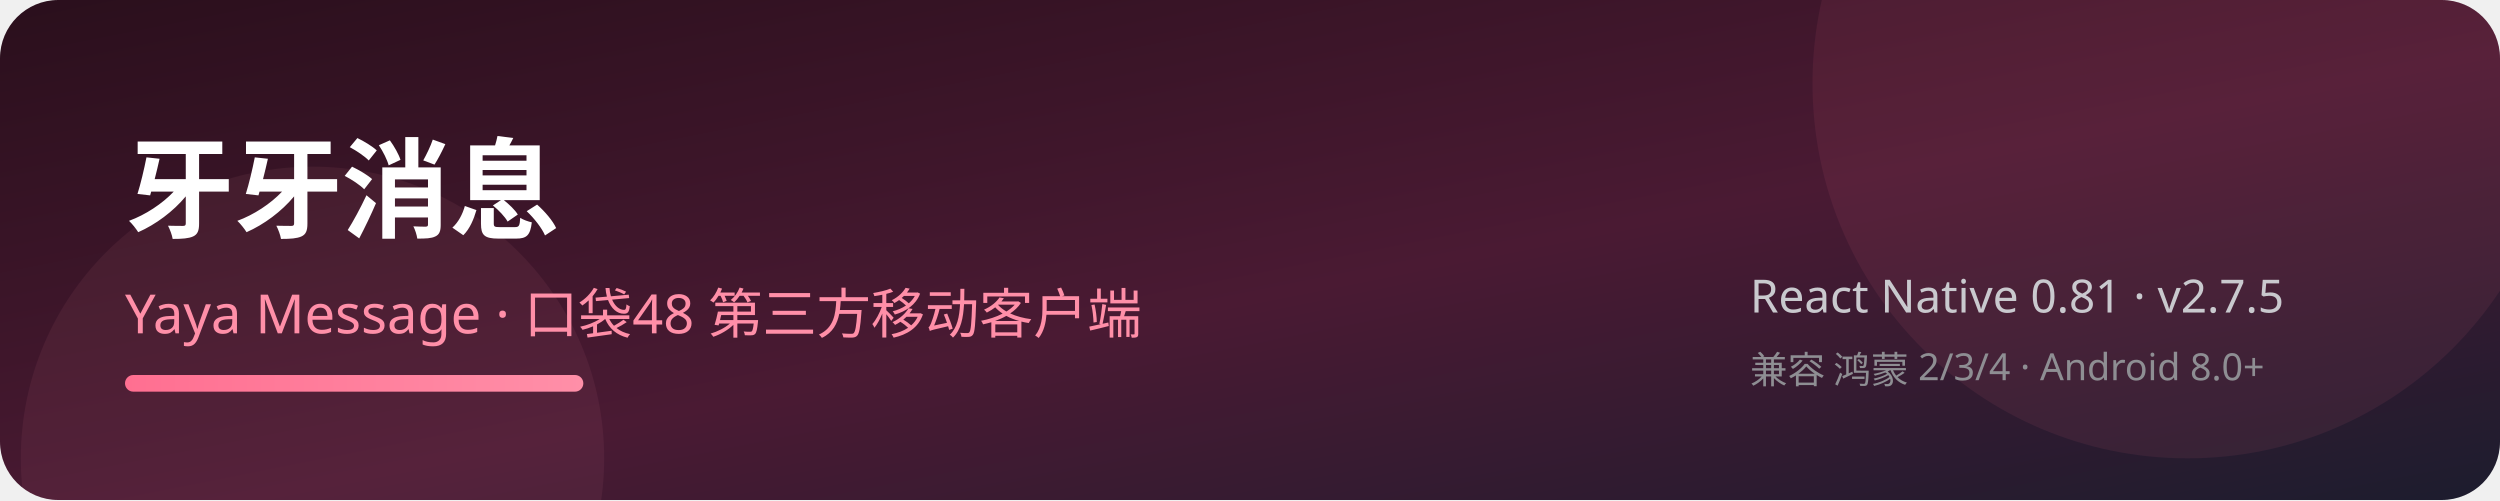
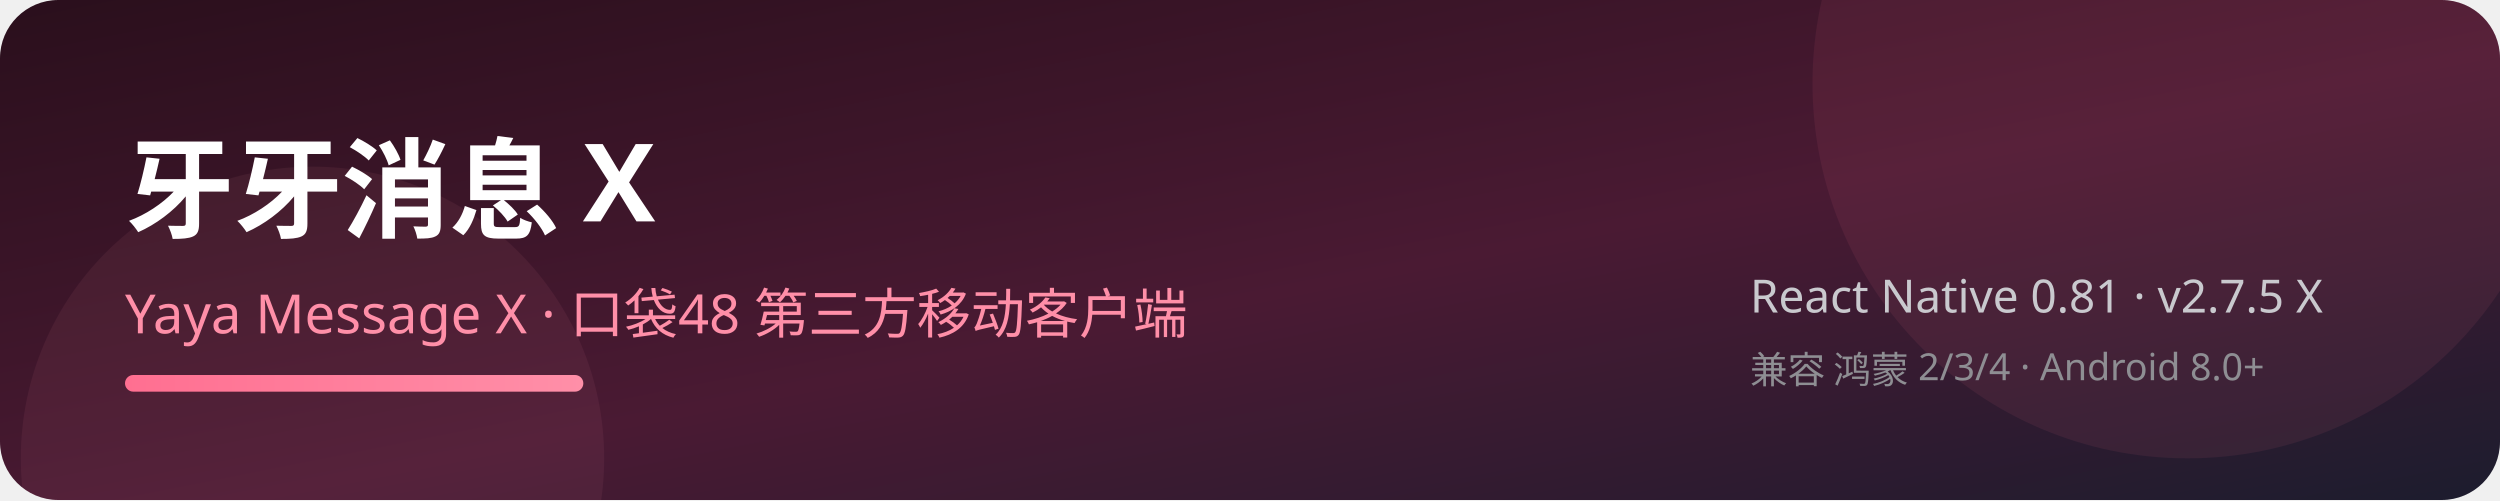
<svg xmlns="http://www.w3.org/2000/svg" width="1200" height="240" viewBox="0 0 1200 240">
  <defs>
    <linearGradient id="bg" x1="0" y1="0" x2="1" y2="1">
      <stop offset="0%" stop-color="#2a0f1c" />
      <stop offset="55%" stop-color="#4a1a33" />
      <stop offset="100%" stop-color="#1c1c2e" />
    </linearGradient>
    <linearGradient id="pink" x1="0" y1="0" x2="1" y2="0">
      <stop offset="0%" stop-color="#ff6f91" />
      <stop offset="100%" stop-color="#ff8fa8" />
    </linearGradient>
    <clipPath id="round">
      <rect width="1200" height="240" rx="28" />
    </clipPath>
  </defs>
  <g clip-path="url(#round)">
    <rect width="1200" height="240" fill="url(#bg)" />
    <circle cx="1050" cy="40" r="180" fill="#ff6f91" opacity="0.08" />
    <circle cx="150" cy="220" r="140" fill="#ff8fa8" opacity="0.07" />
-     <text x="60" y="110" font-family="PingFang SC, Microsoft YaHei, sans-serif" font-size="52" font-weight="700" fill="#ffffff">牙牙消息</text>
-     <text x="60" y="160" font-family="PingFang SC, Microsoft YaHei, sans-serif" font-size="26" fill="#ff8fa8">Yaya Message · 口袋48 第三方移动客户端</text>
+     <text x="60" y="110" font-family="PingFang SC, Microsoft YaHei, sans-serif" font-size="52" font-weight="700" fill="#ffffff">牙牙消息 X</text>
+     <text x="60" y="160" font-family="PingFang SC, Microsoft YaHei, sans-serif" font-size="26" fill="#ff8fa8">Yaya Message X · 口袋48 第三方移动客户端</text>
    <rect x="60" y="180" width="220" height="8" rx="4" fill="url(#pink)" />
-     <text x="840" y="150" font-family="PingFang SC, Microsoft YaHei, sans-serif" font-size="22" fill="#c9c9ce">React Native 0.81 · v2.7.5</text>
+     <text x="840" y="150" font-family="PingFang SC, Microsoft YaHei, sans-serif" font-size="22" fill="#c9c9ce">React Native 0.81 · v2.7.5 X</text>
    <text x="840" y="184" font-family="PingFang SC, Microsoft YaHei, sans-serif" font-size="18" fill="#8e8e93">兼容 鸿蒙 2/3/4 · Android 8.0+</text>
  </g>
</svg>
